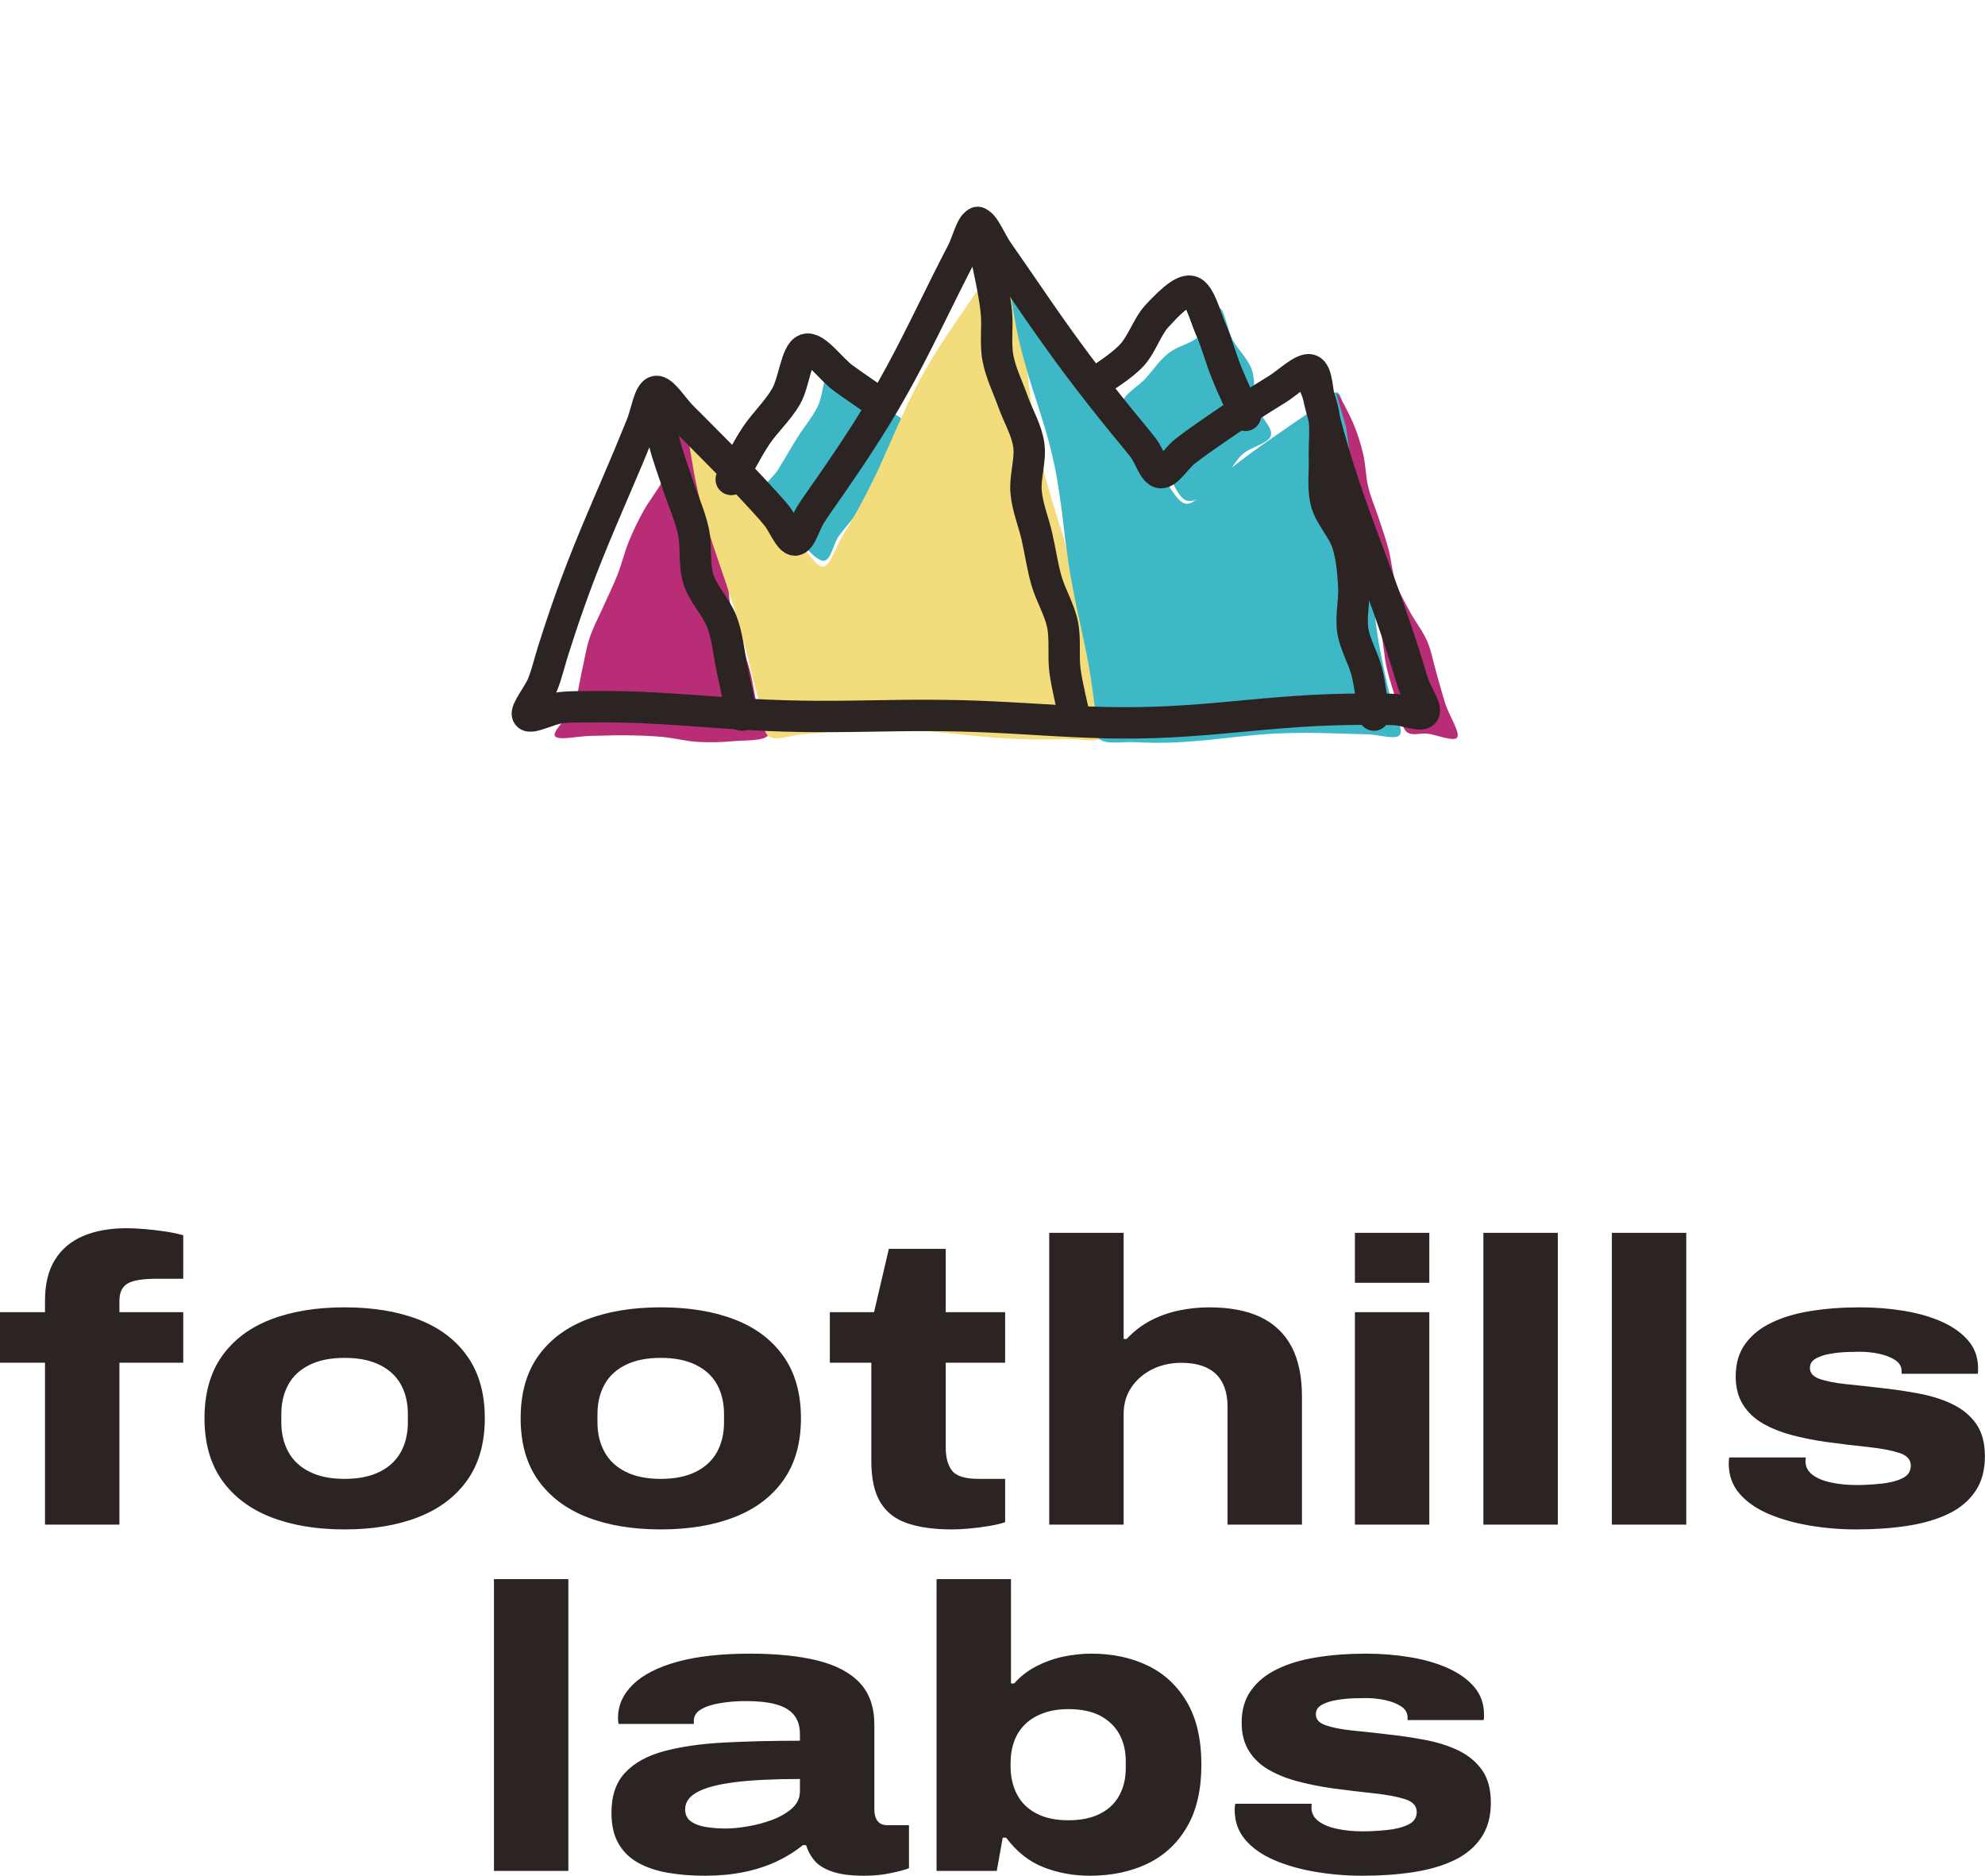
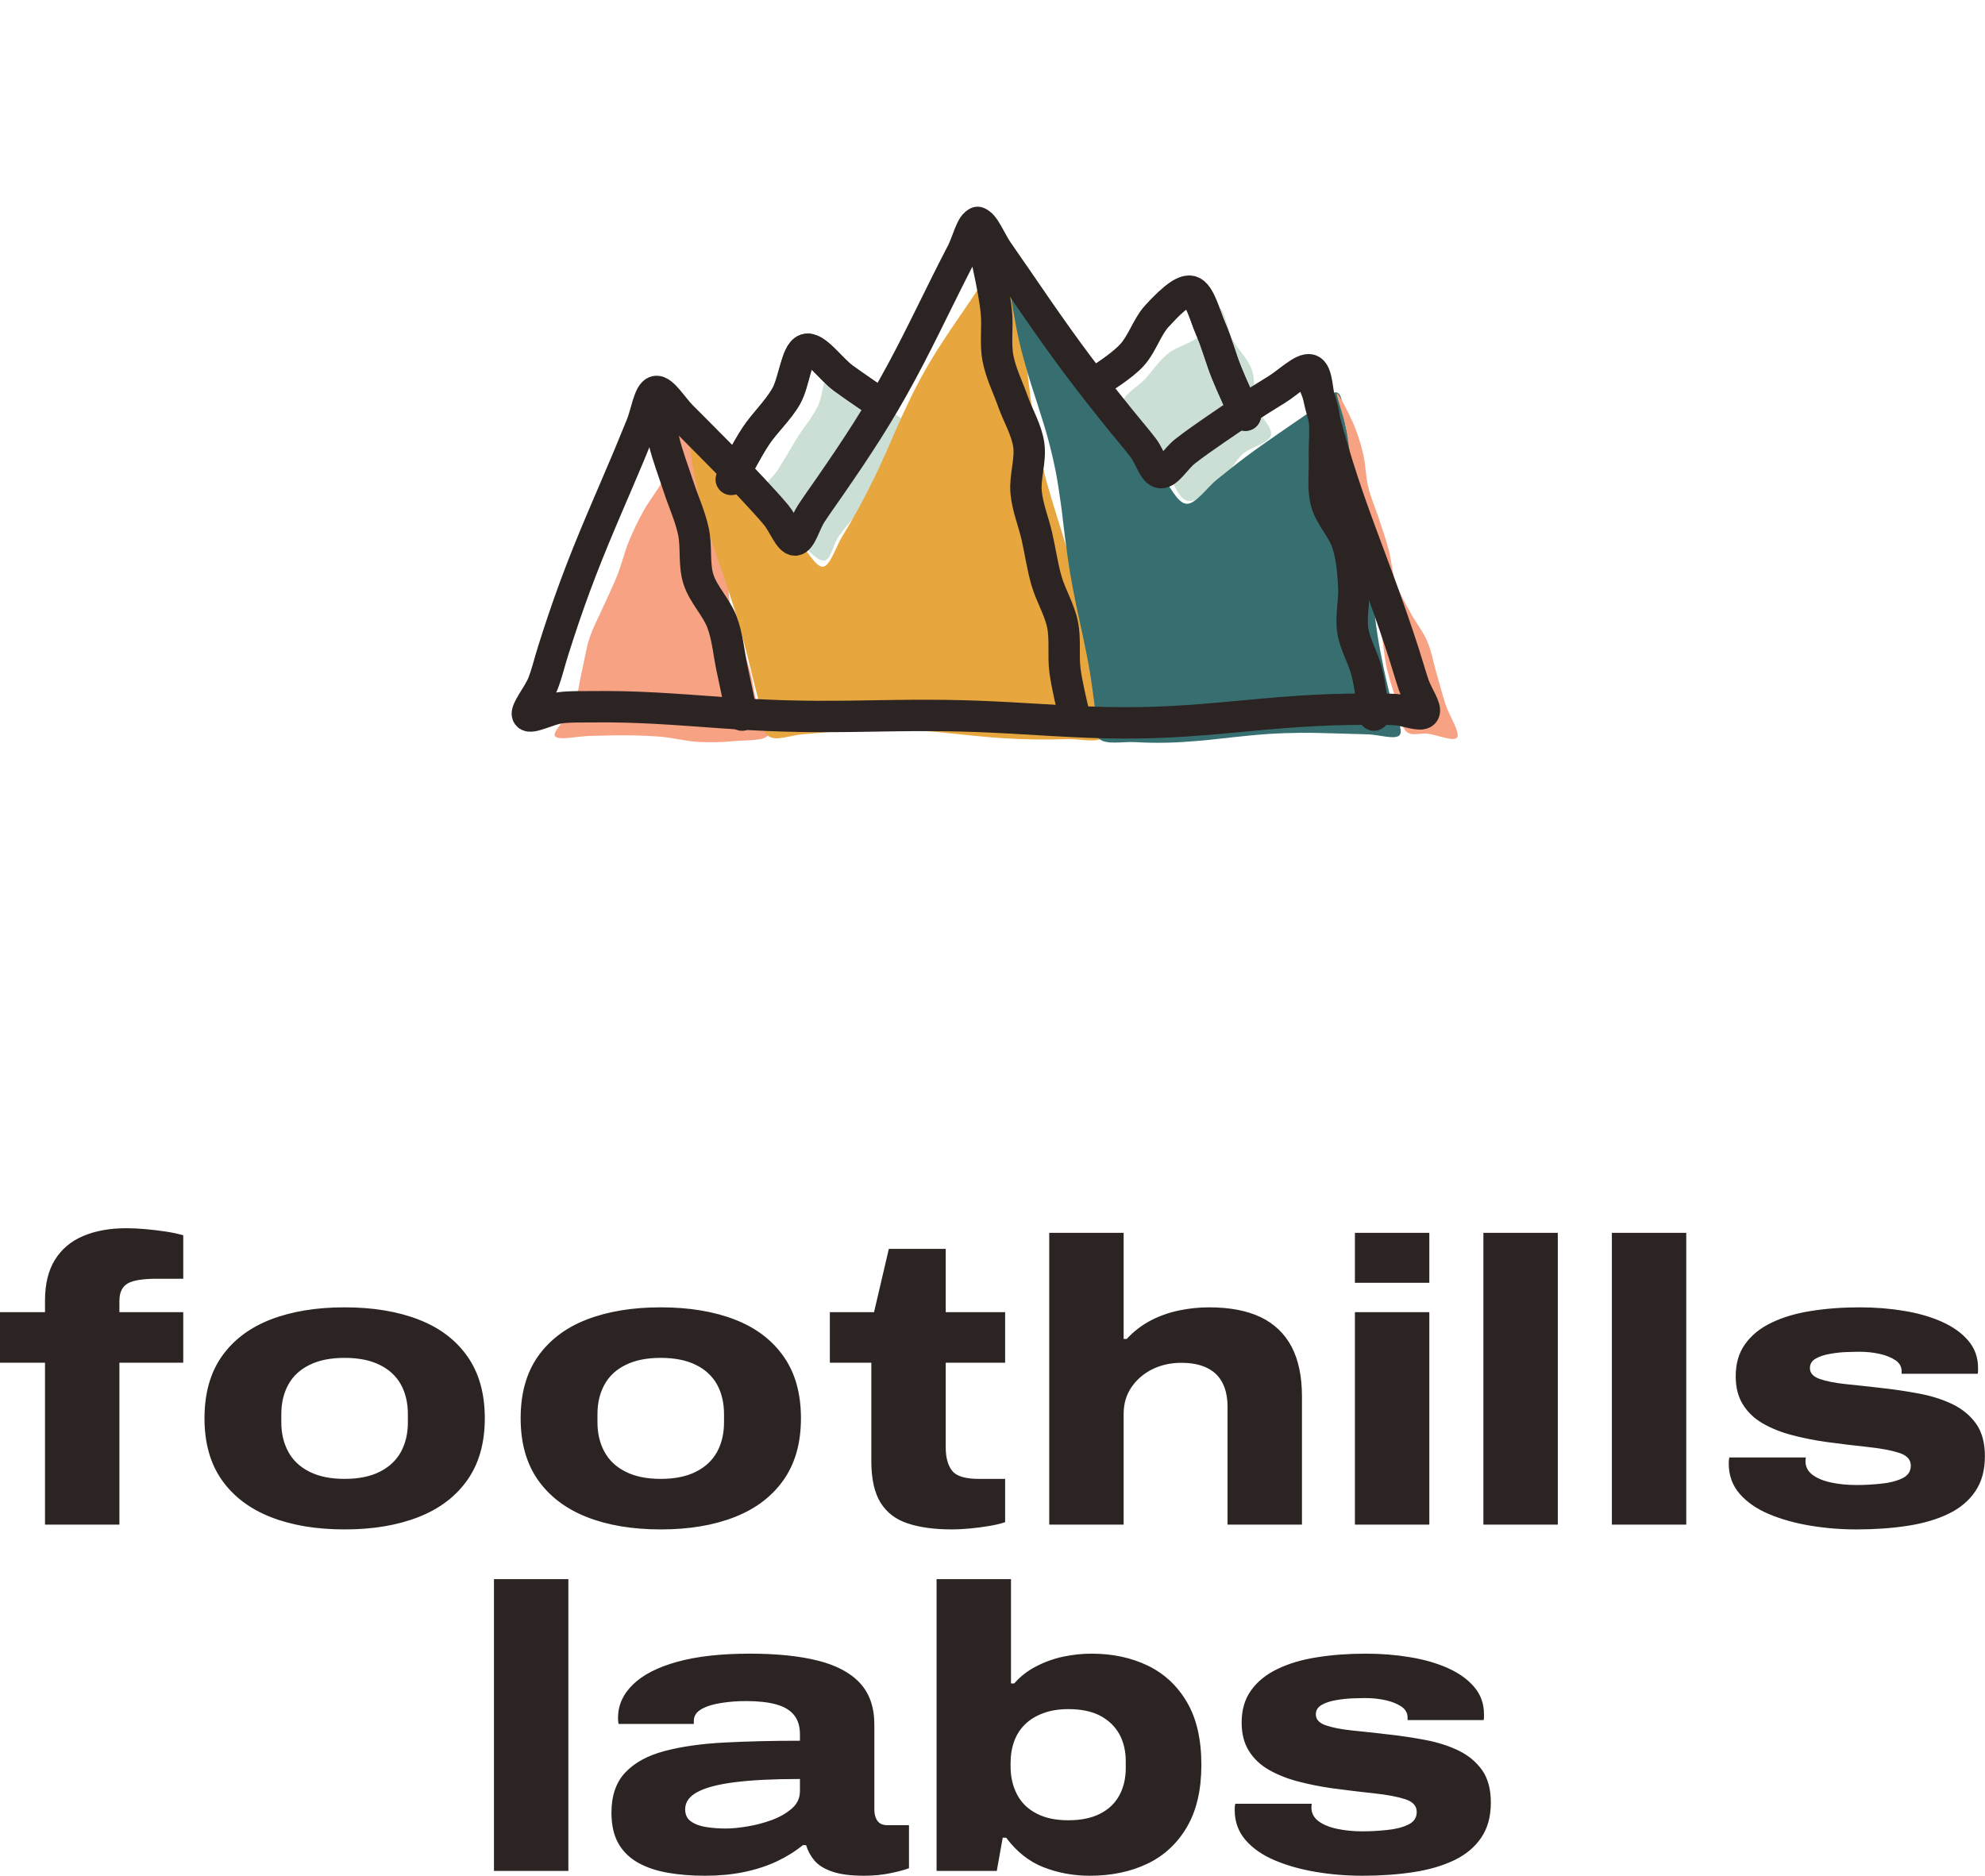
<svg xmlns="http://www.w3.org/2000/svg" viewBox="0 0 197.15 186.32" width="197.15" height="186.32" role="img" aria-label="Foothills Labs">
  <g transform="translate(50.57 0)">
    <g transform="translate(-6.67 -7.70) scale(0.2078)">
-       <path d="M 138.24 266.24 C 137.27 261.18 144.69 256.28 147.81 251.24 C 150.94 246.20 153.84 241.03 156.99 236.00 C 160.13 230.97 163.89 226.79 166.69 221.08 C 169.49 215.36 169.58 202.30 173.79 201.73 C 178.00 201.17 185.98 212.89 191.93 217.70 C 197.88 222.50 208.19 226.44 209.48 230.56 C 210.77 234.69 202.03 237.85 199.65 242.43 C 197.28 247.02 197.44 253.31 195.23 258.07 C 193.03 262.83 189.52 266.79 186.42 271.00 C 183.33 275.21 179.53 279.33 176.65 283.34 C 173.77 287.35 172.96 295.37 169.12 295.08 C 165.29 294.78 158.77 286.38 153.62 281.58 C 148.48 276.77 139.21 271.30 138.24 266.24 Z" fill="#3EB7C6" stroke="none" transform="translate(13 10)" />
-       <path d="M 312.32 220.16 C 312.01 215.86 319.58 212.06 323.22 208.02 C 326.87 203.99 329.87 199.31 334.17 195.93 C 338.46 192.54 344.97 191.34 349.00 187.72 C 353.03 184.10 355.73 173.94 358.37 174.22 C 361.01 174.50 362.25 184.52 364.85 189.42 C 367.46 194.32 372.13 198.40 374.01 203.63 C 375.89 208.85 374.62 215.49 376.14 220.77 C 377.67 226.04 384.30 231.34 383.16 235.28 C 382.03 239.22 373.45 240.56 369.34 244.41 C 365.22 248.26 362.88 254.74 358.49 258.40 C 354.10 262.06 347.28 267.64 343.01 266.38 C 338.74 265.12 335.83 256.27 332.85 250.85 C 329.86 245.42 328.51 238.95 325.09 233.83 C 321.67 228.72 312.63 224.46 312.32 220.16 Z" fill="#3EB7C6" stroke="none" transform="translate(13 10)" />
+       <path d="M 138.24 266.24 C 137.27 261.18 144.69 256.28 147.81 251.24 C 150.94 246.20 153.84 241.03 156.99 236.00 C 160.13 230.97 163.89 226.79 166.69 221.08 C 169.49 215.36 169.58 202.30 173.79 201.73 C 178.00 201.17 185.98 212.89 191.93 217.70 C 197.88 222.50 208.19 226.44 209.48 230.56 C 210.77 234.69 202.03 237.85 199.65 242.43 C 197.28 247.02 197.44 253.31 195.23 258.07 C 193.03 262.83 189.52 266.79 186.42 271.00 C 183.33 275.21 179.53 279.33 176.65 283.34 C 173.77 287.35 172.96 295.37 169.12 295.08 C 165.29 294.78 158.77 286.38 153.62 281.58 C 148.48 276.77 139.21 271.30 138.24 266.24 Z" fill="#CBDFD4" stroke="none" transform="translate(13 10)" />
+       <path d="M 312.32 220.16 C 312.01 215.86 319.58 212.06 323.22 208.02 C 326.87 203.99 329.87 199.31 334.17 195.93 C 338.46 192.54 344.97 191.34 349.00 187.72 C 353.03 184.10 355.73 173.94 358.37 174.22 C 361.01 174.50 362.25 184.52 364.85 189.42 C 367.46 194.32 372.13 198.40 374.01 203.63 C 375.89 208.85 374.62 215.49 376.14 220.77 C 377.67 226.04 384.30 231.34 383.16 235.28 C 382.03 239.22 373.45 240.56 369.34 244.41 C 365.22 248.26 362.88 254.74 358.49 258.40 C 354.10 262.06 347.28 267.64 343.01 266.38 C 338.74 265.12 335.83 256.27 332.85 250.85 C 329.86 245.42 328.51 238.95 325.09 233.83 C 321.67 228.72 312.63 224.46 312.32 220.16 Z" fill="#CBDFD4" stroke="none" transform="translate(13 10)" />
      <g fill="none" stroke="#2B2422" stroke-width="15.0" stroke-linecap="round" stroke-linejoin="round">
        <path d="M 138.24 266.24 C 140.19 262.80 145.60 252.23 149.94 245.62 C 154.29 239.00 160.30 233.45 164.30 226.54 C 168.29 219.64 169.33 205.64 173.92 204.19 C 178.51 202.74 185.84 213.46 191.84 217.83 C 197.84 222.20 206.91 228.30 209.92 230.40" />
        <path d="M 312.32 220.16 C 315.20 217.92 324.70 212.06 329.61 206.73 C 334.52 201.40 337.07 193.26 341.79 188.19 C 346.51 183.12 353.65 175.28 357.92 176.31 C 362.19 177.34 364.56 187.88 367.41 194.36 C 370.26 200.85 372.26 208.36 375.02 215.22 C 377.79 222.08 382.50 232.14 384.00 235.52" />
      </g>
-       <path d="M 40.96 378.88 C 39.60 376.52 47.75 369.72 49.88 364.63 C 52.02 359.55 52.49 353.80 53.76 348.37 C 55.04 342.94 55.78 337.30 57.52 332.05 C 59.25 326.80 61.93 321.94 64.16 316.89 C 66.39 311.84 68.88 306.90 70.89 301.77 C 72.90 296.63 74.14 291.19 76.22 286.08 C 78.30 280.97 80.69 275.99 83.39 271.13 C 86.09 266.27 89.83 261.82 92.40 256.92 C 94.98 252.01 97.19 246.88 98.85 241.68 C 100.52 236.48 101.07 225.88 102.40 225.69 C 103.73 225.51 105.45 235.50 106.83 240.55 C 108.20 245.60 109.06 250.93 110.65 255.98 C 112.25 261.04 114.58 265.90 116.42 270.90 C 118.26 275.89 120.51 280.78 121.68 285.95 C 122.84 291.12 122.86 296.60 123.42 301.94 C 123.97 307.27 123.99 312.75 125.02 317.96 C 126.06 323.17 128.08 328.11 129.64 333.18 C 131.19 338.25 133.02 343.25 134.35 348.38 C 135.68 353.51 136.17 358.95 137.60 363.96 C 139.02 368.98 144.77 375.58 142.88 378.48 C 141.00 381.38 131.90 380.81 126.29 381.35 C 120.68 381.88 114.92 382.02 109.23 381.68 C 103.54 381.34 97.85 379.82 92.16 379.29 C 86.47 378.77 80.78 378.61 75.09 378.54 C 69.40 378.46 63.72 378.76 58.03 378.82 C 52.34 378.87 42.32 381.24 40.96 378.88 Z" fill="#B92D77" stroke="none" transform="translate(13 10)" />
-       <path d="M 102.40 225.28 C 103.52 224.87 108.71 234.25 112.13 238.49 C 115.55 242.73 119.24 246.73 122.94 250.70 C 126.64 254.68 130.51 258.51 134.34 262.36 C 138.17 266.22 142.11 269.98 145.94 273.84 C 149.76 277.71 153.44 281.53 157.29 285.55 C 161.15 289.56 165.59 298.25 169.06 297.94 C 172.54 297.64 175.30 288.41 178.15 283.72 C 181.01 279.04 183.64 274.53 186.21 269.84 C 188.78 265.14 191.23 260.38 193.57 255.56 C 195.92 250.74 198.07 245.81 200.27 240.91 C 202.47 236.01 204.54 231.03 206.79 226.16 C 209.04 221.28 211.29 216.41 213.77 211.67 C 216.25 206.92 218.89 202.27 221.66 197.69 C 224.43 193.11 227.43 188.66 230.39 184.19 C 233.36 179.73 236.49 175.35 239.47 170.89 C 242.44 166.42 245.52 161.92 248.26 157.42 C 251.01 152.92 254.17 143.60 255.92 143.88 C 257.67 144.16 257.74 153.97 258.76 159.12 C 259.78 164.27 261.03 169.55 262.03 174.78 C 263.04 180.02 263.97 185.27 264.79 190.55 C 265.61 195.82 266.27 201.13 266.97 206.42 C 267.66 211.72 268.22 217.05 268.98 222.33 C 269.74 227.62 270.50 232.90 271.51 238.14 C 272.52 243.38 273.70 248.58 275.02 253.76 C 276.34 258.93 277.92 264.06 279.45 269.19 C 280.98 274.33 282.69 279.43 284.21 284.56 C 285.72 289.70 287.25 294.84 288.54 300.02 C 289.84 305.20 290.98 310.41 292.00 315.64 C 293.02 320.88 293.82 326.16 294.66 331.42 C 295.50 336.69 296.20 341.99 297.05 347.26 C 297.91 352.53 298.81 357.65 299.77 363.03 C 300.74 368.40 305.11 376.62 302.85 379.50 C 300.59 382.39 291.63 380.18 286.21 380.35 C 280.79 380.52 275.63 380.59 270.34 380.51 C 265.05 380.43 259.75 380.22 254.46 379.88 C 249.17 379.55 243.88 378.99 238.59 378.49 C 233.30 377.99 228.01 377.33 222.72 376.88 C 217.43 376.44 212.14 376.00 206.85 375.82 C 201.56 375.64 196.27 375.64 190.98 375.79 C 185.69 375.94 180.39 376.36 175.10 376.73 C 169.81 377.11 164.54 377.68 159.23 378.07 C 153.92 378.45 146.65 381.44 143.24 379.04 C 139.82 376.64 140.15 368.79 138.76 363.66 C 137.36 358.52 136.16 353.38 134.86 348.24 C 133.56 343.10 132.34 337.94 130.96 332.83 C 129.58 327.71 128.12 322.62 126.56 317.55 C 125.00 312.48 123.26 307.46 121.58 302.43 C 119.89 297.39 118.07 292.39 116.44 287.34 C 114.81 282.29 113.19 277.24 111.81 272.13 C 110.43 267.01 109.22 261.85 108.15 256.65 C 107.07 251.45 106.34 246.17 105.38 240.94 C 104.43 235.71 101.28 225.69 102.40 225.28 Z" fill="#F3DC7C" stroke="none" transform="translate(13 10)" />
-       <path d="M 256.00 143.36 C 257.46 142.89 262.93 152.12 266.33 156.55 C 269.72 160.98 273.04 165.46 276.37 169.94 C 279.69 174.42 283.08 178.86 286.26 183.44 C 289.44 188.02 292.52 192.67 295.47 197.42 C 298.41 202.17 301.15 207.06 303.94 211.92 C 306.74 216.77 309.37 221.74 312.23 226.55 C 315.09 231.36 317.97 236.15 321.10 240.77 C 324.23 245.39 327.37 249.76 330.99 254.27 C 334.61 258.79 338.39 267.55 342.81 267.87 C 347.23 268.19 352.74 259.94 357.50 256.18 C 362.26 252.41 366.67 248.81 371.38 245.29 C 376.08 241.77 380.91 238.43 385.72 235.06 C 390.53 231.69 395.38 228.46 400.23 225.07 C 405.09 221.67 411.72 213.66 414.84 214.69 C 417.97 215.71 417.59 225.75 418.98 231.20 C 420.36 236.65 421.85 241.97 423.16 247.38 C 424.46 252.79 425.78 258.19 426.80 263.65 C 427.83 269.12 428.65 274.62 429.32 280.14 C 429.98 285.67 430.35 291.26 430.81 296.82 C 431.27 302.39 431.54 307.99 432.08 313.54 C 432.62 319.10 433.21 324.64 434.05 330.14 C 434.88 335.63 435.96 341.08 437.10 346.52 C 438.24 351.96 439.60 357.47 440.88 362.78 C 442.16 368.08 446.66 375.80 444.77 378.35 C 442.87 380.90 434.71 378.20 429.51 378.08 C 424.31 377.95 418.89 377.75 413.58 377.63 C 408.27 377.50 402.96 377.30 397.65 377.35 C 392.34 377.40 387.03 377.58 381.72 377.92 C 376.41 378.26 371.11 378.86 365.80 379.39 C 360.49 379.91 355.18 380.64 349.87 381.08 C 344.56 381.53 339.25 381.95 333.94 382.06 C 328.63 382.18 323.49 382.12 318.01 381.80 C 312.52 381.48 304.23 383.25 301.03 380.15 C 297.83 377.06 299.55 368.68 298.79 363.22 C 298.04 357.76 297.40 352.63 296.50 347.37 C 295.61 342.11 294.50 336.89 293.42 331.67 C 292.35 326.44 291.10 321.25 290.05 316.02 C 288.99 310.80 287.96 305.57 287.09 300.30 C 286.22 295.04 285.54 289.74 284.83 284.44 C 284.13 279.14 283.61 273.81 282.87 268.52 C 282.12 263.23 281.39 257.94 280.37 252.71 C 279.35 247.47 278.12 242.28 276.74 237.12 C 275.36 231.95 273.67 226.85 272.09 221.72 C 270.50 216.60 268.73 211.51 267.22 206.37 C 265.71 201.24 264.25 196.09 263.04 190.89 C 261.83 185.69 260.86 180.45 259.95 175.19 C 259.04 169.94 258.24 164.66 257.58 159.35 C 256.93 154.05 254.54 143.83 256.00 143.36 Z" fill="#3EB7C6" stroke="none" transform="translate(13 10)" />
-       <path d="M 414.72 215.04 C 415.29 214.68 420.30 224.23 422.39 229.06 C 424.48 233.89 426.05 238.90 427.27 244.03 C 428.49 249.17 428.46 254.73 429.70 259.85 C 430.94 264.98 433.10 269.79 434.73 274.78 C 436.35 279.77 438.12 284.72 439.46 289.81 C 440.80 294.90 441.08 300.36 442.78 305.32 C 444.49 310.29 447.18 314.91 449.69 319.60 C 452.20 324.29 455.75 328.62 457.84 333.45 C 459.93 338.29 460.79 343.54 462.25 348.59 C 463.72 353.64 464.97 358.58 466.64 363.74 C 468.31 368.89 473.65 377.16 472.25 379.51 C 470.85 381.85 462.32 378.27 458.24 377.79 C 454.16 377.31 450.27 379.19 447.77 376.62 C 445.27 374.04 444.78 367.39 443.24 362.33 C 441.70 357.27 439.75 351.68 438.52 346.26 C 437.30 340.83 437.11 335.21 435.89 329.79 C 434.66 324.37 432.54 319.11 431.17 313.72 C 429.80 308.32 428.18 302.97 427.66 297.41 C 427.13 291.86 428.26 286.00 428.02 280.39 C 427.78 274.78 427.28 269.22 426.22 263.76 C 425.16 258.31 422.87 253.09 421.66 247.66 C 420.45 242.23 420.14 236.64 418.98 231.20 C 417.83 225.76 414.15 215.40 414.72 215.04 Z" fill="#B92D77" stroke="none" transform="translate(13 10)" />
+       <path d="M 40.96 378.88 C 39.60 376.52 47.75 369.72 49.88 364.63 C 52.02 359.55 52.49 353.80 53.76 348.37 C 55.04 342.94 55.78 337.30 57.52 332.05 C 59.25 326.80 61.93 321.94 64.16 316.89 C 66.39 311.84 68.88 306.90 70.89 301.77 C 72.90 296.63 74.14 291.19 76.22 286.08 C 78.30 280.97 80.69 275.99 83.39 271.13 C 86.09 266.27 89.83 261.82 92.40 256.92 C 94.98 252.01 97.19 246.88 98.85 241.68 C 100.52 236.48 101.07 225.88 102.40 225.69 C 103.73 225.51 105.45 235.50 106.83 240.55 C 108.20 245.60 109.06 250.93 110.65 255.98 C 112.25 261.04 114.58 265.90 116.42 270.90 C 118.26 275.89 120.51 280.78 121.68 285.95 C 122.84 291.12 122.86 296.60 123.42 301.94 C 123.97 307.27 123.99 312.75 125.02 317.96 C 126.06 323.17 128.08 328.11 129.64 333.18 C 131.19 338.25 133.02 343.25 134.35 348.38 C 135.68 353.51 136.17 358.95 137.60 363.96 C 139.02 368.98 144.77 375.58 142.88 378.48 C 141.00 381.38 131.90 380.81 126.29 381.35 C 120.68 381.88 114.92 382.02 109.23 381.68 C 103.54 381.34 97.85 379.82 92.16 379.29 C 86.47 378.77 80.78 378.61 75.09 378.54 C 69.40 378.46 63.72 378.76 58.03 378.82 C 52.34 378.87 42.32 381.24 40.96 378.88 Z" fill="#F7A283" stroke="none" transform="translate(13 10)" />
+       <path d="M 102.40 225.28 C 103.52 224.87 108.71 234.25 112.13 238.49 C 115.55 242.73 119.24 246.73 122.94 250.70 C 126.64 254.68 130.51 258.51 134.34 262.36 C 138.17 266.22 142.11 269.98 145.94 273.84 C 149.76 277.71 153.44 281.53 157.29 285.55 C 161.15 289.56 165.59 298.25 169.06 297.94 C 172.54 297.64 175.30 288.41 178.15 283.72 C 181.01 279.04 183.64 274.53 186.21 269.84 C 188.78 265.14 191.23 260.38 193.57 255.56 C 195.92 250.74 198.07 245.81 200.27 240.91 C 202.47 236.01 204.54 231.03 206.79 226.16 C 209.04 221.28 211.29 216.41 213.77 211.67 C 216.25 206.92 218.89 202.27 221.66 197.69 C 224.43 193.11 227.43 188.66 230.39 184.19 C 233.36 179.73 236.49 175.35 239.47 170.89 C 242.44 166.42 245.52 161.92 248.26 157.42 C 251.01 152.92 254.17 143.60 255.92 143.88 C 257.67 144.16 257.74 153.97 258.76 159.12 C 259.78 164.27 261.03 169.55 262.03 174.78 C 263.04 180.02 263.97 185.27 264.79 190.55 C 265.61 195.82 266.27 201.13 266.97 206.42 C 267.66 211.72 268.22 217.05 268.98 222.33 C 269.74 227.62 270.50 232.90 271.51 238.14 C 272.52 243.38 273.70 248.58 275.02 253.76 C 276.34 258.93 277.92 264.06 279.45 269.19 C 280.98 274.33 282.69 279.43 284.21 284.56 C 285.72 289.70 287.25 294.84 288.54 300.02 C 289.84 305.20 290.98 310.41 292.00 315.64 C 293.02 320.88 293.82 326.16 294.66 331.42 C 295.50 336.69 296.20 341.99 297.05 347.26 C 297.91 352.53 298.81 357.65 299.77 363.03 C 300.74 368.40 305.11 376.62 302.85 379.50 C 300.59 382.39 291.63 380.18 286.21 380.35 C 280.79 380.52 275.63 380.59 270.34 380.51 C 265.05 380.43 259.75 380.22 254.46 379.88 C 249.17 379.55 243.88 378.99 238.59 378.49 C 233.30 377.99 228.01 377.33 222.72 376.88 C 217.43 376.44 212.14 376.00 206.85 375.82 C 201.56 375.64 196.27 375.64 190.98 375.79 C 185.69 375.94 180.39 376.36 175.10 376.73 C 169.81 377.11 164.54 377.68 159.23 378.07 C 153.92 378.45 146.65 381.44 143.24 379.04 C 139.82 376.64 140.15 368.79 138.76 363.66 C 137.36 358.52 136.16 353.38 134.86 348.24 C 133.56 343.10 132.34 337.94 130.96 332.83 C 129.58 327.71 128.12 322.62 126.56 317.55 C 125.00 312.48 123.26 307.46 121.58 302.43 C 119.89 297.39 118.07 292.39 116.44 287.34 C 114.81 282.29 113.19 277.24 111.81 272.13 C 110.43 267.01 109.22 261.85 108.15 256.65 C 107.07 251.45 106.34 246.17 105.38 240.94 C 104.43 235.71 101.28 225.69 102.40 225.28 Z" fill="#E7A63E" stroke="none" transform="translate(13 10)" />
+       <path d="M 256.00 143.36 C 257.46 142.89 262.93 152.12 266.33 156.55 C 269.72 160.98 273.04 165.46 276.37 169.94 C 279.69 174.42 283.08 178.86 286.26 183.44 C 289.44 188.02 292.52 192.67 295.47 197.42 C 298.41 202.17 301.15 207.06 303.94 211.92 C 306.74 216.77 309.37 221.74 312.23 226.55 C 315.09 231.36 317.97 236.15 321.10 240.77 C 324.23 245.39 327.37 249.76 330.99 254.27 C 334.61 258.79 338.39 267.55 342.81 267.87 C 347.23 268.19 352.74 259.94 357.50 256.18 C 362.26 252.41 366.67 248.81 371.38 245.29 C 376.08 241.77 380.91 238.43 385.72 235.06 C 390.53 231.69 395.38 228.46 400.23 225.07 C 405.09 221.67 411.72 213.66 414.84 214.69 C 417.97 215.71 417.59 225.75 418.98 231.20 C 420.36 236.65 421.85 241.97 423.16 247.38 C 424.46 252.79 425.78 258.19 426.80 263.65 C 427.83 269.12 428.65 274.62 429.32 280.14 C 429.98 285.67 430.35 291.26 430.81 296.82 C 431.27 302.39 431.54 307.99 432.08 313.54 C 432.62 319.10 433.21 324.64 434.05 330.14 C 434.88 335.63 435.96 341.08 437.10 346.52 C 438.24 351.96 439.60 357.47 440.88 362.78 C 442.16 368.08 446.66 375.80 444.77 378.35 C 442.87 380.90 434.71 378.20 429.51 378.08 C 424.31 377.95 418.89 377.75 413.58 377.63 C 408.27 377.50 402.96 377.30 397.65 377.35 C 392.34 377.40 387.03 377.58 381.72 377.92 C 376.41 378.26 371.11 378.86 365.80 379.39 C 360.49 379.91 355.18 380.64 349.87 381.08 C 344.56 381.53 339.25 381.95 333.94 382.06 C 328.63 382.18 323.49 382.12 318.01 381.80 C 312.52 381.48 304.23 383.25 301.03 380.15 C 297.83 377.06 299.55 368.68 298.79 363.22 C 298.04 357.76 297.40 352.63 296.50 347.37 C 295.61 342.11 294.50 336.89 293.42 331.67 C 292.35 326.44 291.10 321.25 290.05 316.02 C 288.99 310.80 287.96 305.57 287.09 300.30 C 286.22 295.04 285.54 289.74 284.83 284.44 C 284.13 279.14 283.61 273.81 282.87 268.52 C 282.12 263.23 281.39 257.94 280.37 252.71 C 279.35 247.47 278.12 242.28 276.74 237.12 C 275.36 231.95 273.67 226.85 272.09 221.72 C 270.50 216.60 268.73 211.51 267.22 206.37 C 265.71 201.24 264.25 196.09 263.04 190.89 C 261.83 185.69 260.86 180.45 259.95 175.19 C 259.04 169.94 258.24 164.66 257.58 159.35 C 256.93 154.05 254.54 143.83 256.00 143.36 Z" fill="#376F71" stroke="none" transform="translate(13 10)" />
+       <path d="M 414.72 215.04 C 415.29 214.68 420.30 224.23 422.39 229.06 C 424.48 233.89 426.05 238.90 427.27 244.03 C 428.49 249.17 428.46 254.73 429.70 259.85 C 430.94 264.98 433.10 269.79 434.73 274.78 C 436.35 279.77 438.12 284.72 439.46 289.81 C 440.80 294.90 441.08 300.36 442.78 305.32 C 444.49 310.29 447.18 314.91 449.69 319.60 C 452.20 324.29 455.75 328.62 457.84 333.45 C 459.93 338.29 460.79 343.54 462.25 348.59 C 463.72 353.64 464.97 358.58 466.64 363.74 C 468.31 368.89 473.65 377.16 472.25 379.51 C 470.85 381.85 462.32 378.27 458.24 377.79 C 454.16 377.31 450.27 379.19 447.77 376.62 C 445.27 374.04 444.78 367.39 443.24 362.33 C 441.70 357.27 439.75 351.68 438.52 346.26 C 437.30 340.83 437.11 335.21 435.89 329.79 C 434.66 324.37 432.54 319.11 431.17 313.72 C 429.80 308.32 428.18 302.97 427.66 297.41 C 427.13 291.86 428.26 286.00 428.02 280.39 C 427.78 274.78 427.28 269.22 426.22 263.76 C 425.16 258.31 422.87 253.09 421.66 247.66 C 420.45 242.23 420.14 236.64 418.98 231.20 C 417.83 225.76 414.15 215.40 414.72 215.04 Z" fill="#F7A283" stroke="none" transform="translate(13 10)" />
      <g fill="none" stroke="#2B2422" stroke-width="15.0" stroke-linecap="round" stroke-linejoin="round">
        <path d="M 40.96 378.88 C 39.61 376.97 46.17 369.08 48.20 363.96 C 50.22 358.83 51.44 353.38 53.12 348.11 C 54.80 342.84 56.49 337.58 58.27 332.35 C 60.05 327.13 61.89 321.92 63.81 316.75 C 65.72 311.58 67.72 306.44 69.77 301.32 C 71.82 296.20 73.95 291.11 76.09 286.03 C 78.22 280.94 80.43 275.88 82.59 270.81 C 84.75 265.73 86.94 260.67 89.07 255.58 C 91.20 250.50 93.17 245.51 95.36 240.28 C 97.54 235.05 98.97 224.86 102.18 224.18 C 105.40 223.49 110.64 232.24 114.64 236.16 C 118.63 240.09 122.32 243.86 126.15 247.72 C 129.98 251.58 133.83 255.42 137.61 259.33 C 141.39 263.23 145.16 267.15 148.84 271.14 C 152.53 275.14 156.42 279.27 159.74 283.28 C 163.06 287.28 166.00 295.29 168.77 295.20 C 171.55 295.10 173.58 287.00 176.37 282.71 C 179.16 278.42 182.47 273.87 185.51 269.44 C 188.54 265.01 191.61 260.60 194.59 256.14 C 197.56 251.68 200.52 247.20 203.38 242.67 C 206.24 238.14 209.03 233.58 211.73 228.96 C 214.43 224.34 217.04 219.67 219.58 214.96 C 222.13 210.26 224.58 205.49 227.01 200.72 C 229.45 195.96 231.81 191.14 234.19 186.34 C 236.58 181.55 238.92 176.73 241.33 171.94 C 243.73 167.15 246.17 162.35 248.62 157.63 C 251.07 152.90 253.19 143.67 256.00 143.58 C 258.82 143.50 262.36 152.56 265.53 157.11 C 268.71 161.66 271.89 166.28 275.05 170.87 C 278.22 175.46 281.35 180.08 284.53 184.66 C 287.71 189.24 290.90 193.82 294.15 198.35 C 297.39 202.89 300.68 207.40 304.03 211.86 C 307.37 216.32 310.78 220.74 314.22 225.14 C 317.67 229.54 321.18 233.88 324.68 238.24 C 328.19 242.59 332.11 247.13 335.25 251.25 C 338.39 255.38 340.19 262.72 343.50 262.99 C 346.81 263.25 350.79 256.23 355.11 252.82 C 359.42 249.41 364.58 245.87 369.40 242.52 C 374.22 239.17 379.10 235.90 384.03 232.69 C 388.96 229.49 393.79 226.41 398.95 223.27 C 404.11 220.14 411.53 212.78 414.99 213.90 C 418.45 215.01 418.24 224.76 419.71 229.98 C 421.18 235.20 422.39 240.16 423.82 245.22 C 425.26 250.28 426.75 255.32 428.32 260.33 C 429.89 265.34 431.55 270.32 433.25 275.29 C 434.96 280.25 436.75 285.19 438.55 290.12 C 440.35 295.05 442.21 299.97 444.04 304.89 C 445.86 309.81 447.71 314.73 449.50 319.67 C 451.29 324.60 453.06 329.55 454.76 334.51 C 456.47 339.48 458.12 344.46 459.74 349.46 C 461.35 354.45 462.85 359.79 464.44 364.49 C 466.03 369.20 470.74 375.71 469.28 377.67 C 467.82 379.63 460.51 376.52 455.68 376.25 C 450.85 375.98 445.44 376.04 440.32 376.05 C 435.20 376.07 430.08 376.15 424.96 376.33 C 419.84 376.50 414.72 376.78 409.60 377.11 C 404.48 377.44 399.36 377.87 394.24 378.30 C 389.12 378.74 384.00 379.25 378.88 379.71 C 373.76 380.17 368.64 380.66 363.52 381.05 C 358.40 381.44 353.28 381.81 348.16 382.06 C 343.04 382.31 337.92 382.49 332.80 382.56 C 327.68 382.64 322.56 382.60 317.44 382.50 C 312.32 382.39 307.20 382.18 302.08 381.94 C 296.96 381.71 291.84 381.39 286.72 381.10 C 281.60 380.81 276.48 380.47 271.36 380.21 C 266.24 379.94 261.12 379.68 256.00 379.49 C 250.88 379.31 245.76 379.17 240.64 379.10 C 235.52 379.03 230.40 379.03 225.28 379.05 C 220.16 379.07 215.04 379.17 209.92 379.24 C 204.80 379.31 199.68 379.42 194.56 379.47 C 189.44 379.52 184.32 379.57 179.20 379.54 C 174.08 379.51 168.96 379.43 163.84 379.28 C 158.72 379.13 153.60 378.91 148.48 378.64 C 143.36 378.37 138.24 378.02 133.12 377.67 C 128.00 377.33 122.88 376.92 117.76 376.57 C 112.64 376.23 107.52 375.86 102.40 375.59 C 97.28 375.33 92.16 375.09 87.04 374.98 C 81.92 374.86 76.80 374.83 71.68 374.90 C 66.56 374.97 61.44 374.74 56.32 375.41 C 51.20 376.07 42.31 380.79 40.96 378.88 Z" />
        <path d="M 102.40 225.28 C 103.01 229.03 104.32 240.44 106.08 247.80 C 107.84 255.17 110.63 262.26 112.97 269.47 C 115.32 276.68 118.57 283.64 120.16 291.05 C 121.76 298.46 120.27 306.69 122.55 313.92 C 124.82 321.15 131.15 327.30 133.83 334.42 C 136.51 341.54 137.05 349.23 138.64 356.64 C 140.23 364.05 142.57 375.17 143.36 378.88" />
        <path d="M 256.00 143.36 C 256.86 146.90 259.70 157.46 261.19 164.58 C 262.68 171.69 264.19 178.81 264.94 186.07 C 265.69 193.33 264.37 201.00 265.70 208.15 C 267.02 215.30 270.44 222.05 272.90 228.97 C 275.36 235.90 279.41 242.52 280.45 249.73 C 281.50 256.93 278.52 264.93 279.17 272.21 C 279.81 279.49 282.70 286.34 284.33 293.43 C 285.96 300.52 286.91 307.75 288.95 314.76 C 290.99 321.77 295.11 328.37 296.57 335.50 C 298.04 342.62 296.83 350.27 297.74 357.50 C 298.66 364.73 301.36 375.32 302.08 378.88" />
        <path d="M 414.72 215.04 C 415.83 218.36 420.23 228.14 421.40 234.99 C 422.57 241.83 421.56 249.09 421.76 256.12 C 421.97 263.15 420.82 270.43 422.63 277.16 C 424.44 283.88 430.44 289.83 432.64 296.48 C 434.83 303.14 435.35 310.11 435.79 317.09 C 436.24 324.07 434.27 331.51 435.31 338.38 C 436.35 345.25 440.36 351.57 442.05 358.32 C 443.74 365.07 444.87 375.45 445.44 378.88" />
        <path d="M 138.24 266.24 C 140.19 262.80 145.53 252.20 149.92 245.60 C 154.30 239.01 160.54 233.60 164.54 226.68 C 168.54 219.77 169.36 205.60 173.91 204.12 C 178.45 202.65 185.82 213.47 191.82 217.85 C 197.82 222.23 206.90 228.31 209.92 230.40" />
        <path d="M 312.32 220.16 C 315.24 217.96 324.94 212.30 329.82 206.94 C 334.71 201.59 336.98 193.12 341.65 188.05 C 346.33 182.99 353.57 175.51 357.87 176.56 C 362.17 177.61 364.61 187.89 367.46 194.34 C 370.31 200.79 372.22 208.38 374.98 215.24 C 377.73 222.11 382.50 232.14 384.00 235.52" />
      </g>
    </g>
  </g>
  <g fill="#2B2422" transform="translate(-0.43 151.44)">
    <path d="M4.9 0V-16.08H0.43V-21.1H4.9V-22.25Q4.9 -24.72 5.89 -26.31Q6.88 -27.9 8.7 -28.67Q10.53 -29.44 12.98 -29.44Q13.85 -29.44 14.87 -29.35Q15.89 -29.26 16.88 -29.11Q17.86 -28.96 18.63 -28.74V-24.42H16Q13.9 -24.42 13.09 -23.94Q12.29 -23.45 12.29 -22.23V-21.1H18.63V-16.08H12.29V0Z M34.66 0.48Q30.44 0.48 27.31 -0.75Q24.19 -1.98 22.46 -4.43Q20.74 -6.88 20.74 -10.56Q20.74 -14.26 22.46 -16.71Q24.19 -19.16 27.31 -20.37Q30.44 -21.58 34.66 -21.58Q38.87 -21.58 42 -20.37Q45.13 -19.16 46.85 -16.71Q48.58 -14.26 48.58 -10.56Q48.58 -6.88 46.85 -4.43Q45.13 -1.98 42 -0.75Q38.87 0.48 34.66 0.48ZM34.66 -4.54Q36.74 -4.54 38.15 -5.25Q39.55 -5.95 40.25 -7.22Q40.94 -8.49 40.94 -10.16V-10.96Q40.94 -12.65 40.25 -13.91Q39.55 -15.17 38.15 -15.86Q36.74 -16.56 34.66 -16.56Q32.57 -16.56 31.17 -15.86Q29.76 -15.17 29.07 -13.91Q28.37 -12.65 28.37 -10.96V-10.16Q28.37 -8.49 29.07 -7.22Q29.76 -5.95 31.17 -5.25Q32.57 -4.54 34.66 -4.54Z M66.06 0.48Q61.84 0.48 58.71 -0.75Q55.59 -1.98 53.86 -4.43Q52.14 -6.88 52.14 -10.56Q52.14 -14.26 53.86 -16.71Q55.59 -19.16 58.71 -20.37Q61.84 -21.58 66.06 -21.58Q70.27 -21.58 73.4 -20.37Q76.53 -19.16 78.25 -16.71Q79.98 -14.26 79.98 -10.56Q79.98 -6.88 78.25 -4.43Q76.53 -1.98 73.4 -0.75Q70.27 0.48 66.06 0.48ZM66.06 -4.54Q68.14 -4.54 69.55 -5.25Q70.95 -5.95 71.65 -7.22Q72.34 -8.49 72.34 -10.16V-10.96Q72.34 -12.65 71.65 -13.91Q70.95 -15.17 69.55 -15.86Q68.14 -16.56 66.06 -16.56Q63.97 -16.56 62.57 -15.86Q61.16 -15.17 60.47 -13.91Q59.77 -12.65 59.77 -10.96V-10.16Q59.77 -8.49 60.47 -7.22Q61.16 -5.95 62.57 -5.25Q63.97 -4.54 66.06 -4.54Z M94.99 0.48Q92.37 0.48 90.58 -0.12Q88.79 -0.71 87.88 -2.19Q86.97 -3.67 86.97 -6.31V-16.08H82.85V-21.1H87.24L88.71 -27.39H94.36V-21.1H100.26V-16.08H94.36V-7.67Q94.36 -6.15 95 -5.34Q95.64 -4.54 97.63 -4.54H100.26V-0.24Q99.7 -0.04 98.72 0.13Q97.74 0.3 96.73 0.39Q95.72 0.48 94.99 0.48Z M104.64 0V-28.98H112.03V-18.44H112.33Q113.43 -19.61 114.77 -20.3Q116.1 -20.98 117.58 -21.28Q119.05 -21.58 120.51 -21.58Q123.58 -21.58 125.63 -20.61Q127.67 -19.63 128.71 -17.67Q129.74 -15.7 129.74 -12.74V0H122.35V-11.71Q122.35 -12.79 122.05 -13.62Q121.74 -14.45 121.16 -14.99Q120.58 -15.53 119.73 -15.8Q118.88 -16.07 117.77 -16.07Q116.18 -16.07 114.88 -15.43Q113.58 -14.78 112.81 -13.65Q112.03 -12.51 112.03 -11V0Z M135 -24.02V-28.98H142.39V-24.02ZM135 0V-21.1H142.39V0Z M147.76 0V-28.98H155.15V0Z M160.52 0V-28.98H167.91V0Z M184.81 0.48Q182.45 0.48 180.19 0.1Q177.93 -0.28 176.11 -1.05Q174.29 -1.82 173.21 -3.06Q172.13 -4.31 172.13 -6.05Q172.13 -6.21 172.14 -6.36Q172.15 -6.51 172.19 -6.67H179.79Q179.76 -6.56 179.76 -6.45Q179.75 -6.34 179.75 -6.26Q179.77 -5.44 180.48 -4.92Q181.18 -4.41 182.34 -4.17Q183.49 -3.93 184.83 -3.93Q185.98 -3.93 187.23 -4.06Q188.49 -4.18 189.35 -4.59Q190.21 -4.99 190.21 -5.86Q190.21 -6.75 189.07 -7.12Q187.94 -7.49 186.02 -7.7Q184.1 -7.9 181.72 -8.22Q179.93 -8.48 178.33 -8.91Q176.73 -9.34 175.49 -10.06Q174.25 -10.78 173.54 -11.92Q172.82 -13.07 172.82 -14.73Q172.82 -16.65 173.77 -17.95Q174.71 -19.26 176.39 -20.06Q178.06 -20.87 180.31 -21.22Q182.55 -21.58 185.15 -21.58Q187.43 -21.58 189.53 -21.23Q191.63 -20.89 193.29 -20.15Q194.95 -19.41 195.92 -18.27Q196.89 -17.13 196.89 -15.56Q196.89 -15.42 196.89 -15.26Q196.89 -15.09 196.85 -14.98H189.3V-15.23Q189.3 -15.91 188.68 -16.33Q188.05 -16.75 187.1 -16.96Q186.14 -17.17 185.07 -17.17Q184.65 -17.17 183.84 -17.14Q183.03 -17.11 182.19 -16.96Q181.35 -16.82 180.77 -16.49Q180.19 -16.16 180.19 -15.55Q180.19 -14.8 181.18 -14.46Q182.17 -14.12 183.78 -13.95Q185.39 -13.79 187.27 -13.57Q189.2 -13.36 191.05 -13.01Q192.9 -12.66 194.37 -11.95Q195.84 -11.23 196.71 -10Q197.57 -8.77 197.57 -6.78Q197.57 -4.71 196.62 -3.31Q195.67 -1.9 193.95 -1.07Q192.23 -0.24 189.9 0.12Q187.57 0.48 184.81 0.48Z" />
  </g>
  <g fill="#2B2422" transform="translate(46.46 185.84)">
    <path d="M2.6 0V-28.98H9.99V0Z M23.56 0.48Q21.59 0.48 19.9 0.19Q18.2 -0.1 16.94 -0.8Q15.67 -1.5 14.97 -2.71Q14.27 -3.92 14.27 -5.79Q14.27 -8.32 15.64 -9.77Q17.01 -11.23 19.52 -11.9Q22.04 -12.57 25.46 -12.75Q28.88 -12.93 32.99 -12.93V-13.57Q32.99 -14.78 32.38 -15.51Q31.78 -16.23 30.59 -16.55Q29.41 -16.87 27.62 -16.87Q26.35 -16.87 25.16 -16.68Q23.97 -16.5 23.21 -16.07Q22.45 -15.64 22.45 -14.9V-14.6H14.98Q14.94 -14.76 14.93 -14.88Q14.92 -15.01 14.92 -15.19Q14.92 -17.07 16.4 -18.51Q17.88 -19.96 20.8 -20.77Q23.72 -21.58 28.02 -21.58Q32 -21.58 34.76 -20.89Q37.52 -20.2 38.95 -18.66Q40.38 -17.12 40.38 -14.53V-6.1Q40.38 -5.4 40.69 -4.97Q41 -4.54 41.69 -4.54H43.82V-0.27Q43.25 -0.04 42.01 0.22Q40.78 0.48 39.37 0.48Q37.39 0.48 36.2 0.07Q35.02 -0.33 34.43 -1.03Q33.85 -1.72 33.6 -2.56H33.28Q32.14 -1.63 30.66 -0.93Q29.17 -0.24 27.4 0.12Q25.63 0.48 23.56 0.48ZM25.64 -4.21Q26.55 -4.21 27.78 -4.42Q29.01 -4.62 30.21 -5.06Q31.41 -5.51 32.2 -6.21Q32.99 -6.91 32.99 -7.92V-9.13Q29.05 -9.13 26.52 -8.81Q24 -8.49 22.8 -7.83Q21.59 -7.18 21.59 -6.12Q21.59 -5.3 22.19 -4.9Q22.78 -4.49 23.71 -4.35Q24.65 -4.21 25.64 -4.21Z M61.78 0.48Q59.35 0.48 57.19 -0.36Q55.04 -1.2 53.47 -3.3H53.13L52.54 0H46.56V-28.98H53.95V-18.62H54.27Q55.18 -19.66 56.44 -20.31Q57.7 -20.97 59.13 -21.28Q60.57 -21.58 61.94 -21.58Q65.08 -21.58 67.54 -20.39Q70 -19.2 71.43 -16.76Q72.86 -14.32 72.86 -10.54Q72.86 -6.8 71.42 -4.35Q69.98 -1.9 67.49 -0.71Q64.99 0.48 61.78 0.48ZM59.64 -5.03Q61.53 -5.03 62.8 -5.68Q64.07 -6.32 64.71 -7.5Q65.35 -8.67 65.35 -10.22V-10.88Q65.35 -12.43 64.71 -13.59Q64.07 -14.74 62.82 -15.41Q61.56 -16.07 59.67 -16.07Q58.24 -16.07 57.17 -15.67Q56.09 -15.28 55.36 -14.57Q54.63 -13.87 54.27 -12.88Q53.91 -11.9 53.91 -10.68V-10.4Q53.91 -8.82 54.55 -7.6Q55.18 -6.38 56.47 -5.71Q57.75 -5.03 59.64 -5.03Z M88.85 0.48Q86.49 0.48 84.23 0.1Q81.97 -0.28 80.15 -1.05Q78.33 -1.82 77.25 -3.06Q76.17 -4.31 76.17 -6.05Q76.17 -6.21 76.18 -6.36Q76.19 -6.51 76.23 -6.67H83.83Q83.8 -6.56 83.8 -6.45Q83.79 -6.34 83.79 -6.26Q83.81 -5.44 84.52 -4.92Q85.22 -4.41 86.38 -4.17Q87.53 -3.93 88.87 -3.93Q90.02 -3.93 91.27 -4.06Q92.53 -4.18 93.39 -4.59Q94.25 -4.99 94.25 -5.86Q94.25 -6.75 93.11 -7.12Q91.98 -7.49 90.06 -7.7Q88.14 -7.9 85.76 -8.22Q83.97 -8.48 82.37 -8.91Q80.77 -9.34 79.53 -10.06Q78.29 -10.78 77.58 -11.92Q76.86 -13.07 76.86 -14.73Q76.86 -16.65 77.81 -17.95Q78.75 -19.26 80.43 -20.06Q82.1 -20.87 84.35 -21.22Q86.59 -21.58 89.19 -21.58Q91.47 -21.58 93.57 -21.23Q95.67 -20.89 97.33 -20.15Q98.99 -19.41 99.96 -18.27Q100.93 -17.13 100.93 -15.56Q100.93 -15.42 100.93 -15.26Q100.93 -15.09 100.89 -14.98H93.34V-15.23Q93.34 -15.91 92.72 -16.33Q92.09 -16.75 91.14 -16.96Q90.18 -17.17 89.11 -17.17Q88.69 -17.17 87.88 -17.14Q87.07 -17.11 86.23 -16.96Q85.39 -16.82 84.81 -16.49Q84.23 -16.16 84.23 -15.55Q84.23 -14.8 85.22 -14.46Q86.21 -14.12 87.82 -13.95Q89.43 -13.79 91.31 -13.57Q93.24 -13.36 95.09 -13.01Q96.94 -12.66 98.41 -11.95Q99.88 -11.23 100.75 -10Q101.61 -8.77 101.61 -6.78Q101.61 -4.71 100.66 -3.31Q99.71 -1.9 97.99 -1.07Q96.27 -0.24 93.94 0.12Q91.61 0.48 88.85 0.48Z" />
  </g>
</svg>
